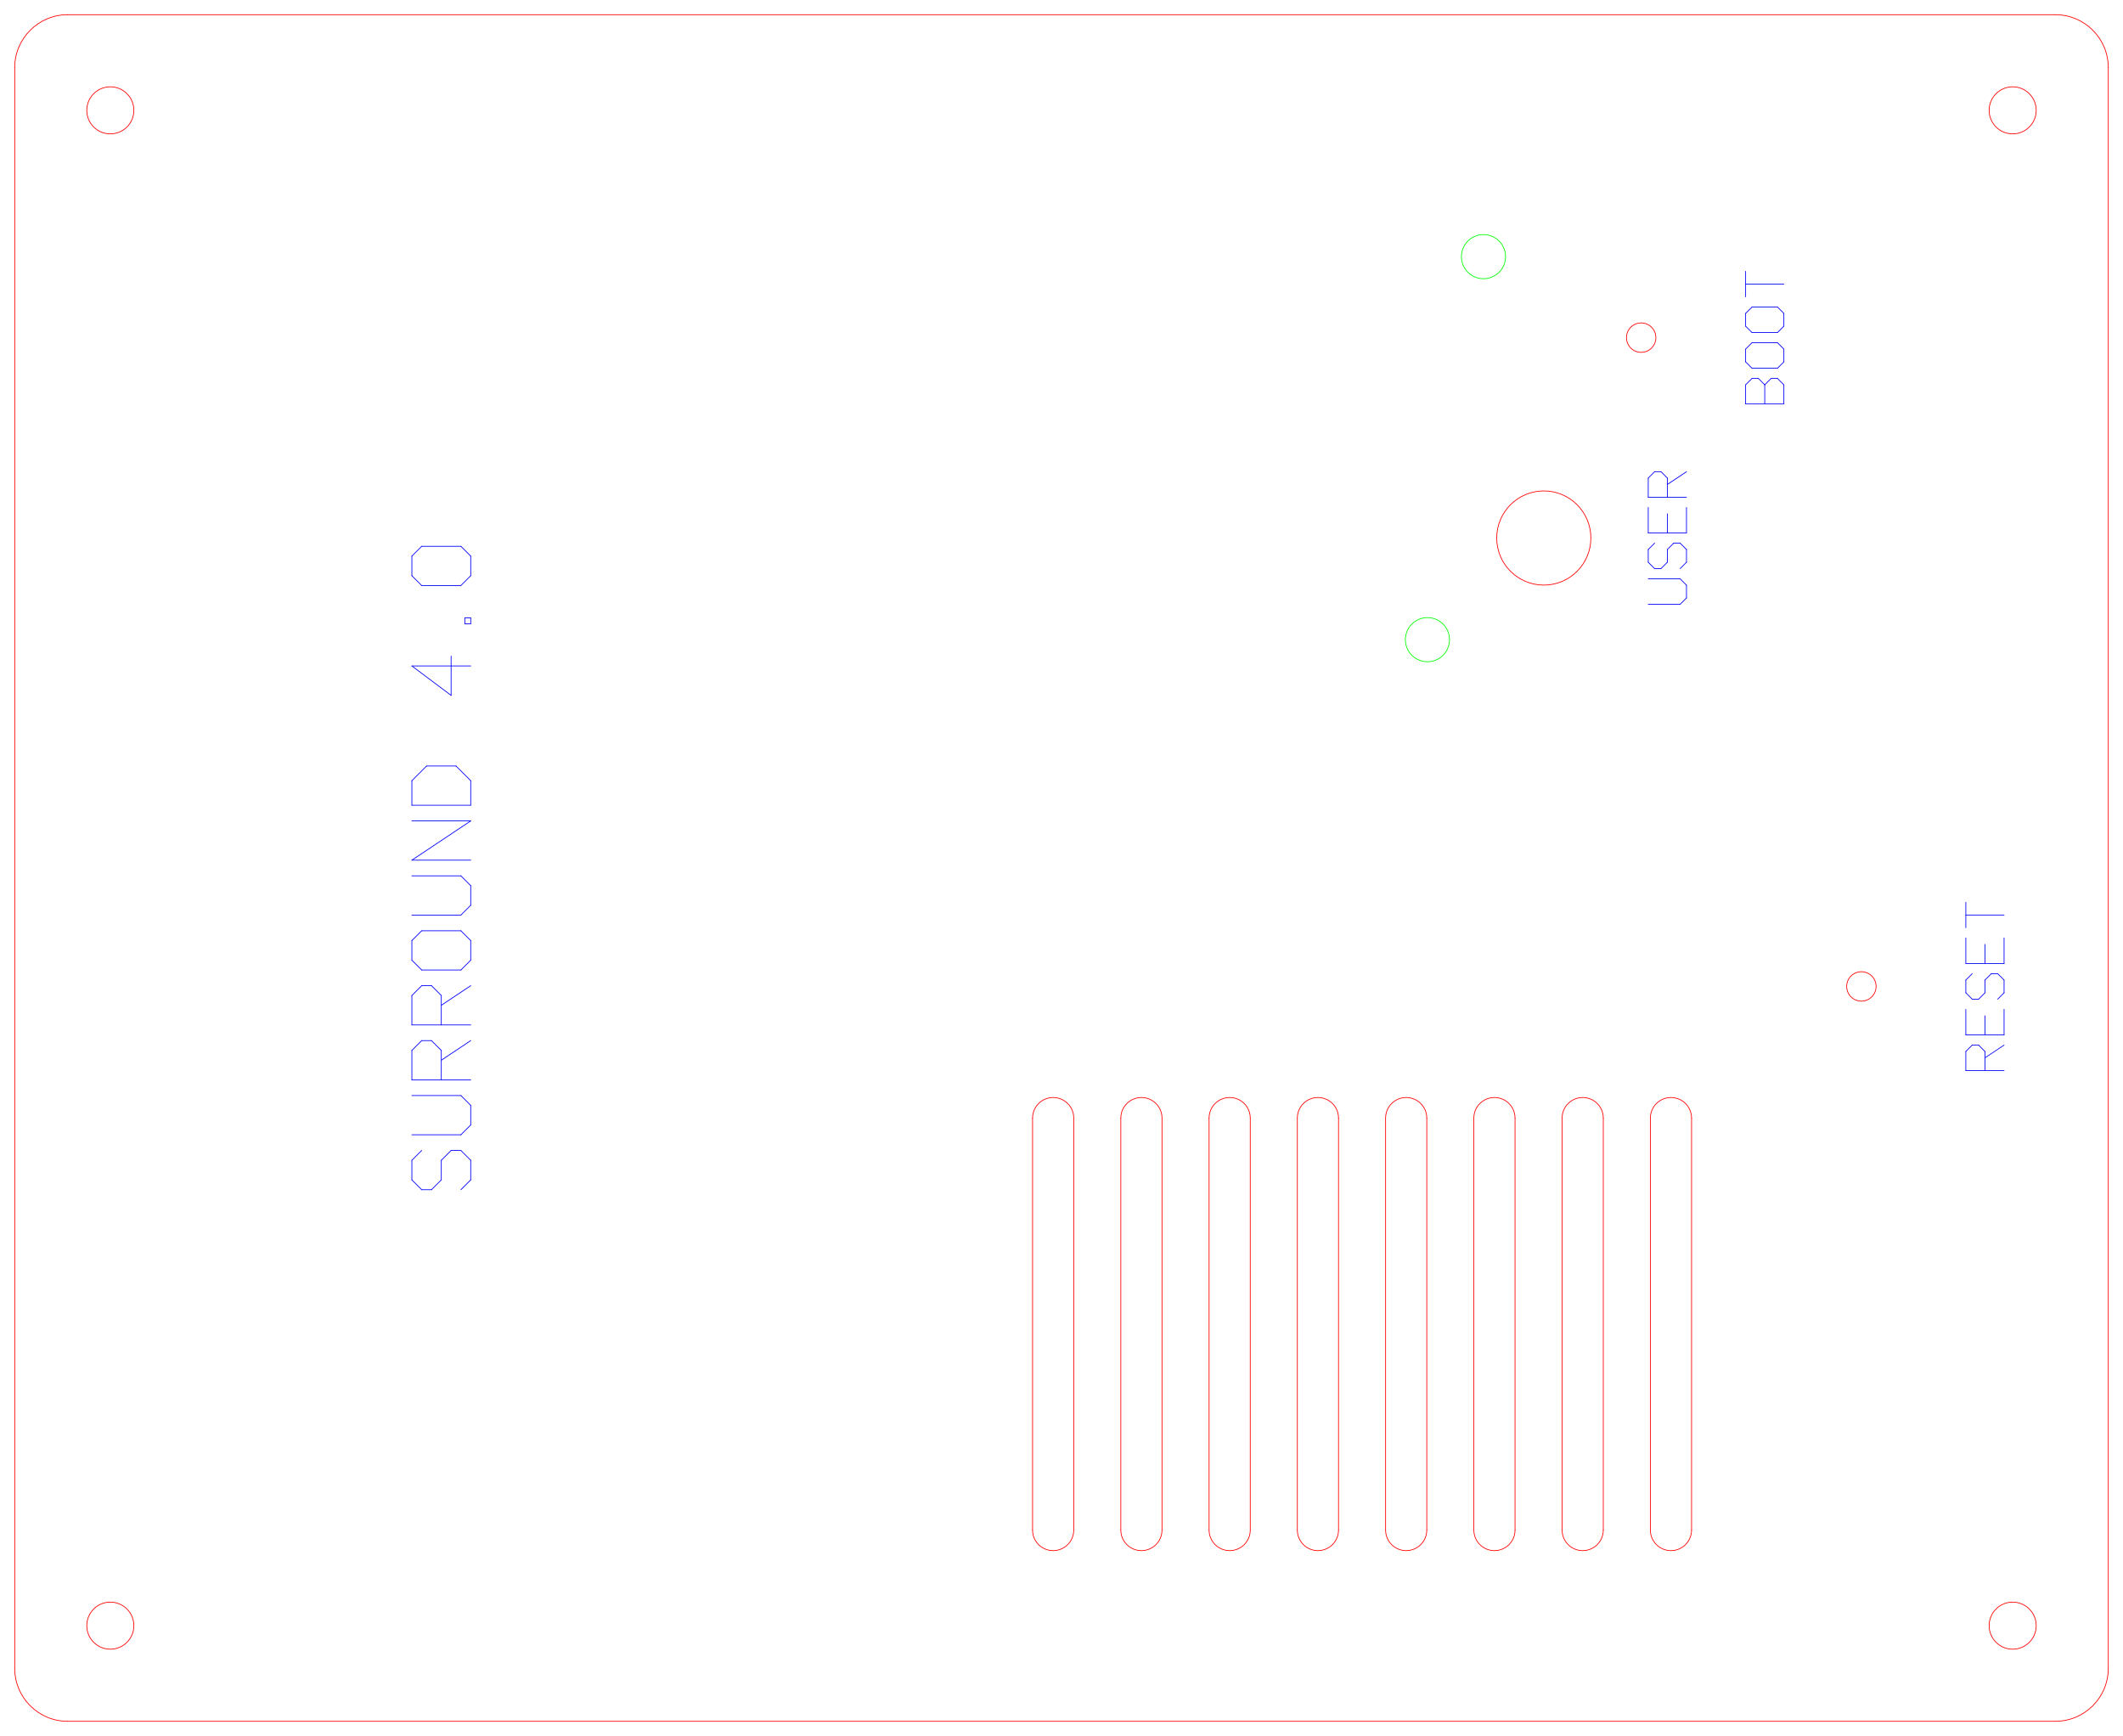
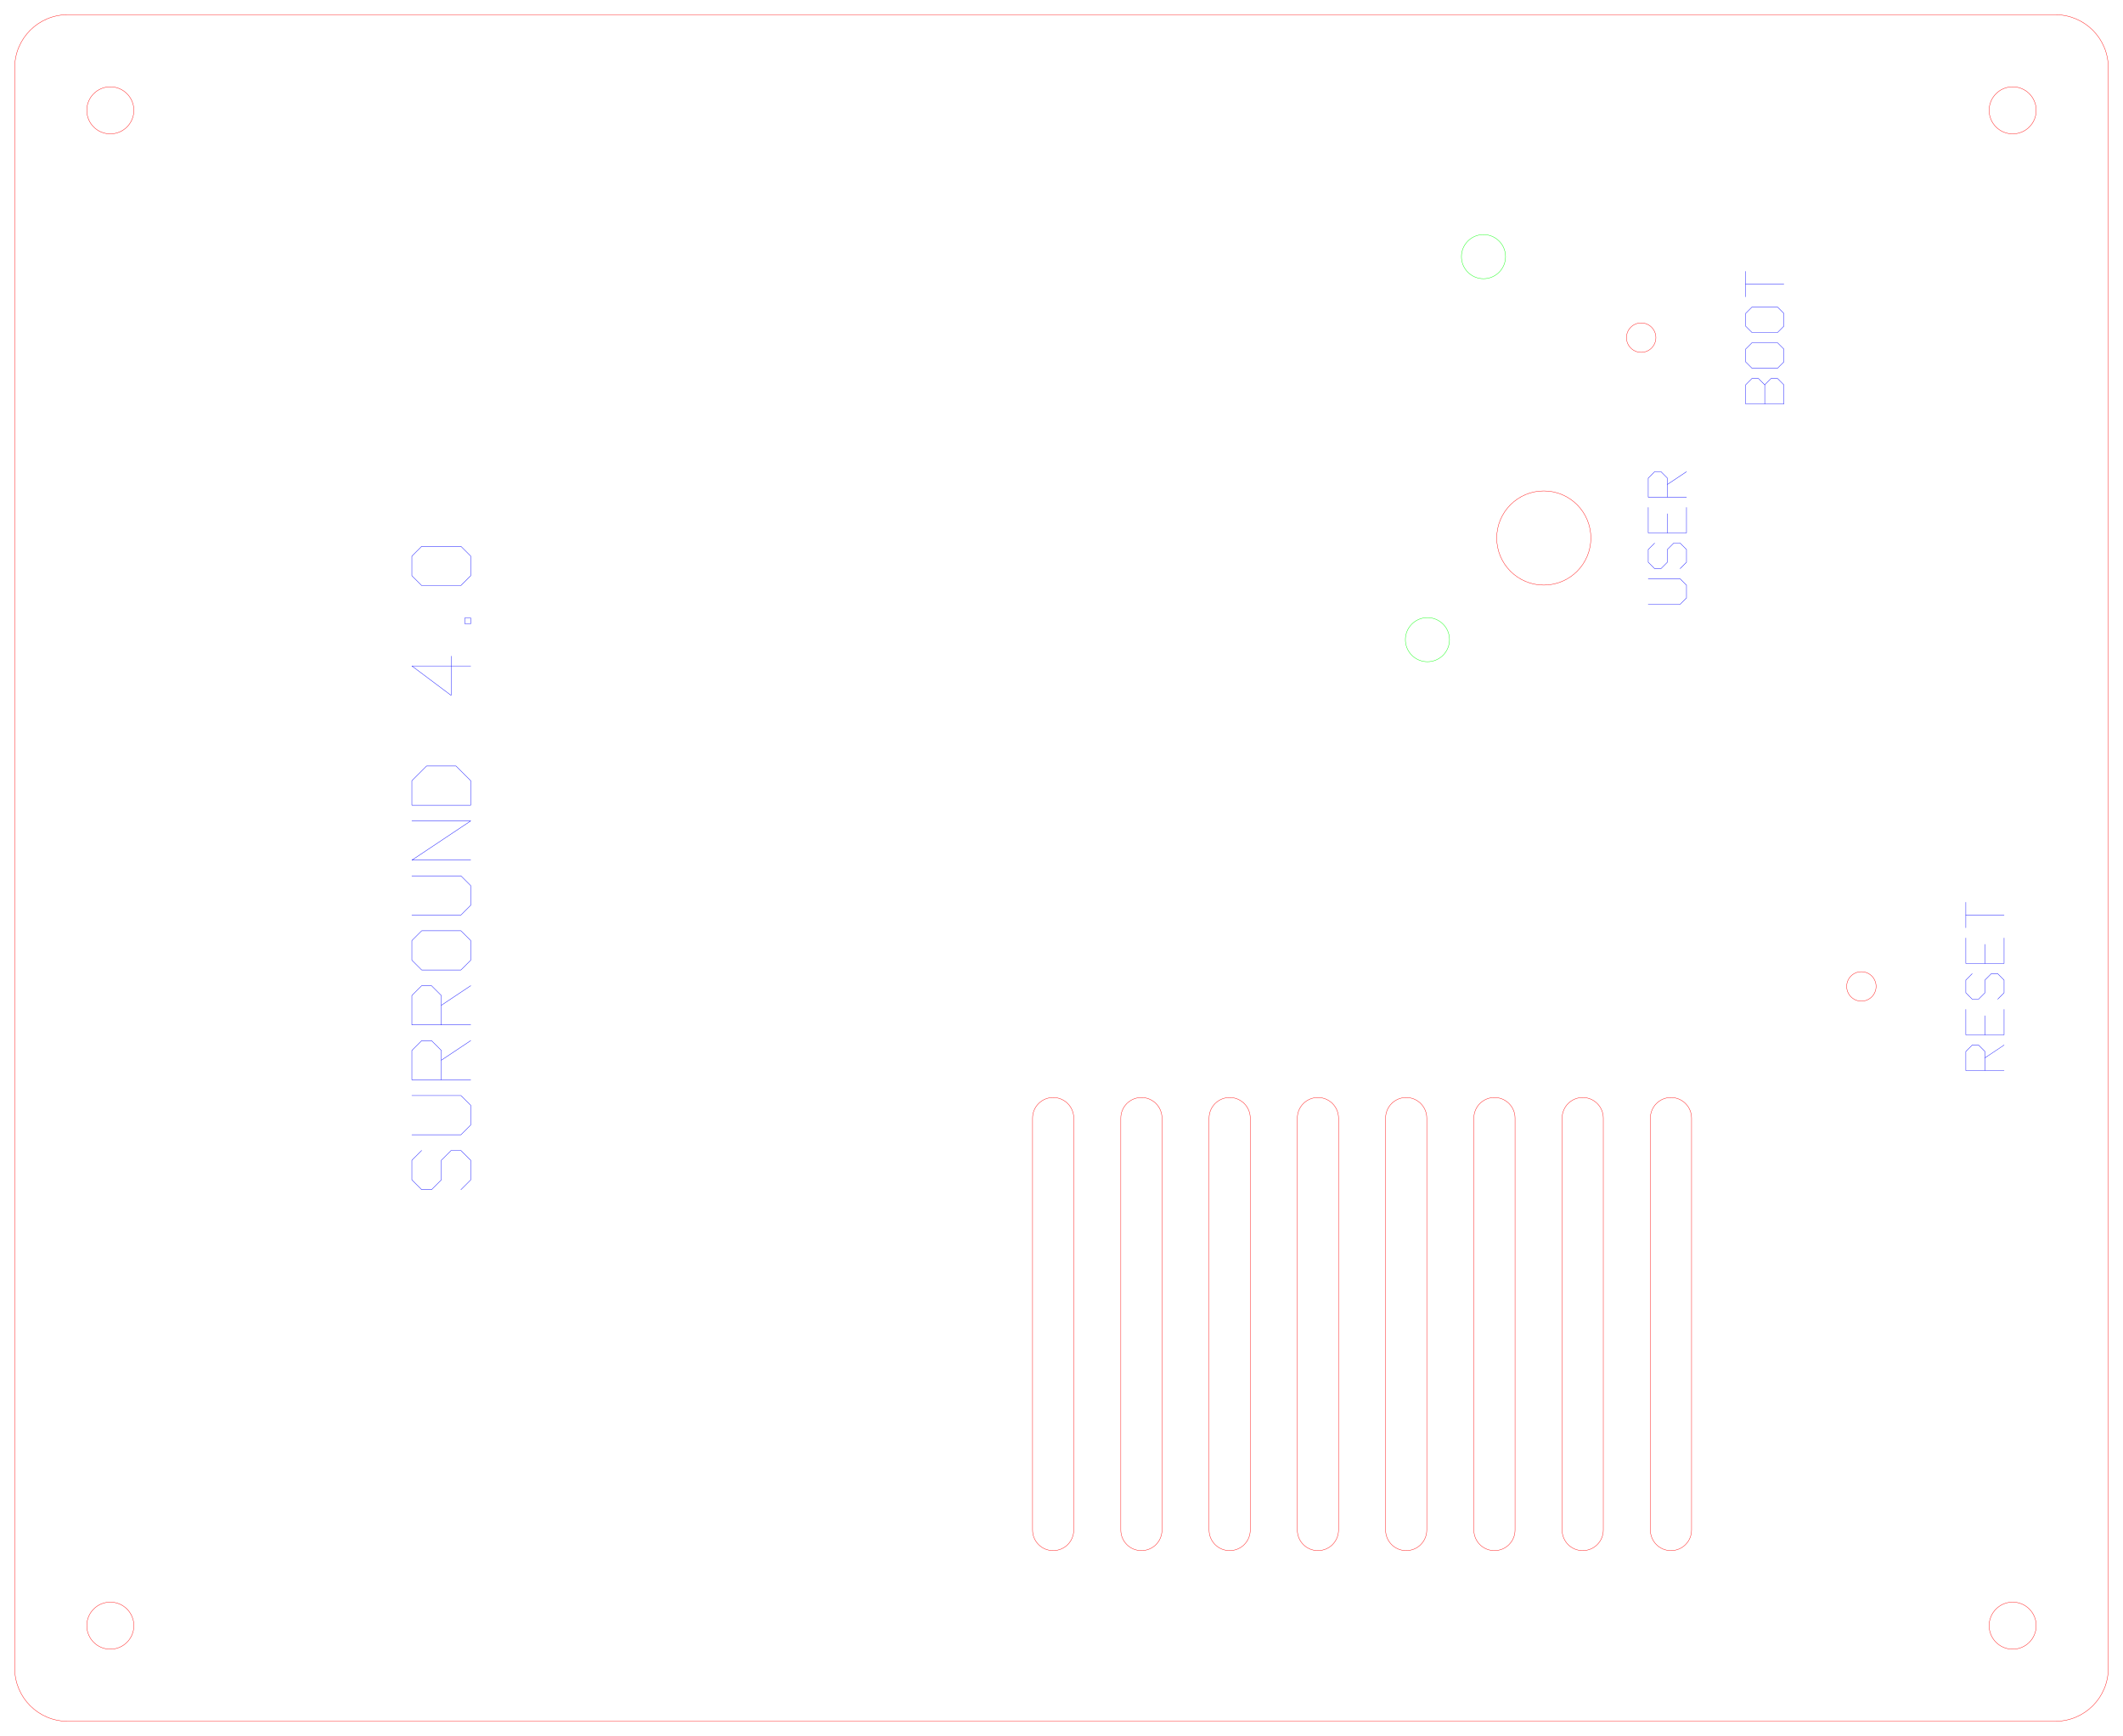
- <svg xmlns="http://www.w3.org/2000/svg" width="144.325mm" height="118.000mm" viewBox="0 0 144.325 118.000">
-   <g id="CUT" fill="none" stroke="#ff0000" stroke-width="0.05" stroke-linecap="round">
-     <line x1="4.600" y1="117.000" x2="139.725" y2="117.000" />
-     <line x1="143.325" y1="113.400" x2="143.325" y2="4.600" />
-     <line x1="139.725" y1="1.000" x2="4.600" y2="1.000" />
-     <line x1="1.000" y1="4.600" x2="1.000" y2="113.400" />
-     <path d="M 1.000 113.400 A 3.600 3.600 0 0 0 4.600 117.000" />
-     <path d="M 139.725 117.000 A 3.600 3.600 0 0 0 143.325 113.400" />
-     <path d="M 143.325 4.600 A 3.600 3.600 0 0 0 139.725 1.000" />
-     <path d="M 4.600 1.000 A 3.600 3.600 0 0 0 1.000 4.600" />
-     <circle cx="7.500" cy="110.500" r="1.600" />
-     <circle cx="136.825" cy="110.500" r="1.600" />
-     <circle cx="7.500" cy="7.500" r="1.600" />
-     <circle cx="136.825" cy="7.500" r="1.600" />
-     <circle cx="104.950" cy="36.570" r="3.200" />
-     <circle cx="126.540" cy="67.050" r="1.000" />
-     <circle cx="111.570" cy="22.950" r="1.000" />
-     <line x1="70.195" y1="104.000" x2="70.195" y2="76.000" />
-     <line x1="72.995" y1="76.000" x2="72.995" y2="104.000" />
-     <path d="M 72.995 76.000 A 1.400 1.400 0 0 0 70.195 76.000" />
-     <path d="M 70.195 104.000 A 1.400 1.400 0 0 0 72.995 104.000" />
-     <line x1="76.195" y1="104.000" x2="76.195" y2="76.000" />
-     <line x1="78.995" y1="76.000" x2="78.995" y2="104.000" />
-     <path d="M 78.995 76.000 A 1.400 1.400 0 0 0 76.195 76.000" />
-     <path d="M 76.195 104.000 A 1.400 1.400 0 0 0 78.995 104.000" />
-     <line x1="82.195" y1="104.000" x2="82.195" y2="76.000" />
-     <line x1="84.995" y1="76.000" x2="84.995" y2="104.000" />
-     <path d="M 84.995 76.000 A 1.400 1.400 0 0 0 82.195 76.000" />
-     <path d="M 82.195 104.000 A 1.400 1.400 0 0 0 84.995 104.000" />
-     <line x1="88.195" y1="104.000" x2="88.195" y2="76.000" />
-     <line x1="90.995" y1="76.000" x2="90.995" y2="104.000" />
-     <path d="M 90.995 76.000 A 1.400 1.400 0 0 0 88.195 76.000" />
-     <path d="M 88.195 104.000 A 1.400 1.400 0 0 0 90.995 104.000" />
-     <line x1="94.195" y1="104.000" x2="94.195" y2="76.000" />
-     <line x1="96.995" y1="76.000" x2="96.995" y2="104.000" />
-     <path d="M 96.995 76.000 A 1.400 1.400 0 0 0 94.195 76.000" />
-     <path d="M 94.195 104.000 A 1.400 1.400 0 0 0 96.995 104.000" />
-     <line x1="100.195" y1="104.000" x2="100.195" y2="76.000" />
-     <line x1="102.995" y1="76.000" x2="102.995" y2="104.000" />
-     <path d="M 102.995 76.000 A 1.400 1.400 0 0 0 100.195 76.000" />
-     <path d="M 100.195 104.000 A 1.400 1.400 0 0 0 102.995 104.000" />
-     <line x1="106.195" y1="104.000" x2="106.195" y2="76.000" />
-     <line x1="108.995" y1="76.000" x2="108.995" y2="104.000" />
-     <path d="M 108.995 76.000 A 1.400 1.400 0 0 0 106.195 76.000" />
-     <path d="M 106.195 104.000 A 1.400 1.400 0 0 0 108.995 104.000" />
-     <line x1="112.195" y1="104.000" x2="112.195" y2="76.000" />
-     <line x1="114.995" y1="76.000" x2="114.995" y2="104.000" />
-     <path d="M 114.995 76.000 A 1.400 1.400 0 0 0 112.195 76.000" />
-     <path d="M 112.195 104.000 A 1.400 1.400 0 0 0 114.995 104.000" />
+ <svg xmlns="http://www.w3.org/2000/svg" version="1.1" width="144.325mm" height="118mm" viewBox="0 0 144.325 118">
+   <g id="CUT">
+     <rect x="1" y="1" width="142.325" height="116" rx="3.6" ry="3.6" fill="none" stroke="#ff0000" stroke-width="0.025" />
+     <circle cx="7.5" cy="110.5" r="1.6" fill="none" stroke="#ff0000" stroke-width="0.025" />
+     <circle cx="136.825" cy="110.5" r="1.6" fill="none" stroke="#ff0000" stroke-width="0.025" />
+     <circle cx="7.5" cy="7.5" r="1.6" fill="none" stroke="#ff0000" stroke-width="0.025" />
+     <circle cx="136.825" cy="7.5" r="1.6" fill="none" stroke="#ff0000" stroke-width="0.025" />
+     <circle cx="104.95" cy="36.57" r="3.2" fill="none" stroke="#ff0000" stroke-width="0.025" />
+     <circle cx="126.54" cy="67.05" r="1" fill="none" stroke="#ff0000" stroke-width="0.025" />
+     <circle cx="111.57" cy="22.95" r="1" fill="none" stroke="#ff0000" stroke-width="0.025" />
+     <rect x="70.195" y="74.6" width="2.8" height="30.8" rx="1.4" ry="1.4" fill="none" stroke="#ff0000" stroke-width="0.025" />
+     <rect x="76.195" y="74.6" width="2.8" height="30.8" rx="1.4" ry="1.4" fill="none" stroke="#ff0000" stroke-width="0.025" />
+     <rect x="82.195" y="74.6" width="2.8" height="30.8" rx="1.4" ry="1.4" fill="none" stroke="#ff0000" stroke-width="0.025" />
+     <rect x="88.195" y="74.6" width="2.8" height="30.8" rx="1.4" ry="1.4" fill="none" stroke="#ff0000" stroke-width="0.025" />
+     <rect x="94.195" y="74.6" width="2.8" height="30.8" rx="1.4" ry="1.4" fill="none" stroke="#ff0000" stroke-width="0.025" />
+     <rect x="100.195" y="74.6" width="2.8" height="30.8" rx="1.4" ry="1.4" fill="none" stroke="#ff0000" stroke-width="0.025" />
+     <rect x="106.195" y="74.6" width="2.8" height="30.8" rx="1.4" ry="1.4" fill="none" stroke="#ff0000" stroke-width="0.025" />
+     <rect x="112.195" y="74.6" width="2.8" height="30.8" rx="1.4" ry="1.4" fill="none" stroke="#ff0000" stroke-width="0.025" />
  </g>
-   <g id="ENGRAVE" fill="none" stroke="#0000ff" stroke-width="0.05" stroke-linecap="round">
-     <line x1="112.050" y1="41.077" x2="114.217" y2="41.077" />
-     <line x1="114.217" y1="41.077" x2="114.650" y2="40.643" />
-     <line x1="114.650" y1="40.643" x2="114.650" y2="39.777" />
-     <line x1="114.650" y1="39.777" x2="114.217" y2="39.343" />
-     <line x1="114.217" y1="39.343" x2="112.050" y2="39.343" />
-     <line x1="114.217" y1="38.650" x2="114.650" y2="38.217" />
-     <line x1="114.650" y1="38.217" x2="114.650" y2="37.350" />
-     <line x1="114.650" y1="37.350" x2="114.217" y2="36.917" />
-     <line x1="114.217" y1="36.917" x2="113.783" y2="36.917" />
-     <line x1="113.783" y1="36.917" x2="113.350" y2="37.350" />
-     <line x1="113.350" y1="37.350" x2="113.350" y2="38.217" />
-     <line x1="113.350" y1="38.217" x2="112.917" y2="38.650" />
-     <line x1="112.917" y1="38.650" x2="112.483" y2="38.650" />
-     <line x1="112.483" y1="38.650" x2="112.050" y2="38.217" />
-     <line x1="112.050" y1="38.217" x2="112.050" y2="37.350" />
-     <line x1="112.050" y1="37.350" x2="112.483" y2="36.917" />
-     <line x1="114.650" y1="34.490" x2="114.650" y2="36.223" />
-     <line x1="114.650" y1="36.223" x2="112.050" y2="36.223" />
-     <line x1="112.050" y1="36.223" x2="112.050" y2="34.490" />
-     <line x1="113.350" y1="36.223" x2="113.350" y2="34.923" />
-     <line x1="114.650" y1="33.797" x2="112.050" y2="33.797" />
-     <line x1="112.050" y1="33.797" x2="112.050" y2="32.497" />
-     <line x1="112.050" y1="32.497" x2="112.483" y2="32.063" />
-     <line x1="112.483" y1="32.063" x2="112.917" y2="32.063" />
-     <line x1="112.917" y1="32.063" x2="113.350" y2="32.497" />
-     <line x1="113.350" y1="32.497" x2="113.350" y2="33.797" />
-     <line x1="113.350" y1="32.930" x2="114.650" y2="32.063" />
-     <line x1="121.270" y1="27.457" x2="118.670" y2="27.457" />
-     <line x1="118.670" y1="27.457" x2="118.670" y2="26.157" />
-     <line x1="118.670" y1="26.157" x2="119.103" y2="25.723" />
-     <line x1="119.103" y1="25.723" x2="119.537" y2="25.723" />
-     <line x1="119.537" y1="25.723" x2="119.970" y2="26.157" />
-     <line x1="119.970" y1="26.157" x2="119.970" y2="27.457" />
-     <line x1="119.970" y1="26.157" x2="120.403" y2="25.723" />
-     <line x1="120.403" y1="25.723" x2="120.837" y2="25.723" />
-     <line x1="120.837" y1="25.723" x2="121.270" y2="26.157" />
-     <line x1="121.270" y1="26.157" x2="121.270" y2="27.457" />
-     <line x1="121.270" y1="24.597" x2="120.837" y2="25.030" />
-     <line x1="120.837" y1="25.030" x2="119.103" y2="25.030" />
-     <line x1="119.103" y1="25.030" x2="118.670" y2="24.597" />
-     <line x1="118.670" y1="24.597" x2="118.670" y2="23.730" />
-     <line x1="118.670" y1="23.730" x2="119.103" y2="23.297" />
-     <line x1="119.103" y1="23.297" x2="120.837" y2="23.297" />
-     <line x1="120.837" y1="23.297" x2="121.270" y2="23.730" />
-     <line x1="121.270" y1="23.730" x2="121.270" y2="24.597" />
-     <line x1="121.270" y1="22.170" x2="120.837" y2="22.603" />
-     <line x1="120.837" y1="22.603" x2="119.103" y2="22.603" />
-     <line x1="119.103" y1="22.603" x2="118.670" y2="22.170" />
-     <line x1="118.670" y1="22.170" x2="118.670" y2="21.303" />
-     <line x1="118.670" y1="21.303" x2="119.103" y2="20.870" />
-     <line x1="119.103" y1="20.870" x2="120.837" y2="20.870" />
-     <line x1="120.837" y1="20.870" x2="121.270" y2="21.303" />
-     <line x1="121.270" y1="21.303" x2="121.270" y2="22.170" />
-     <line x1="118.670" y1="20.177" x2="118.670" y2="18.443" />
-     <line x1="118.670" y1="19.310" x2="121.270" y2="19.310" />
-     <line x1="136.240" y1="72.770" x2="133.640" y2="72.770" />
-     <line x1="133.640" y1="72.770" x2="133.640" y2="71.470" />
-     <line x1="133.640" y1="71.470" x2="134.073" y2="71.037" />
-     <line x1="134.073" y1="71.037" x2="134.507" y2="71.037" />
-     <line x1="134.507" y1="71.037" x2="134.940" y2="71.470" />
-     <line x1="134.940" y1="71.470" x2="134.940" y2="72.770" />
-     <line x1="134.940" y1="71.903" x2="136.240" y2="71.037" />
-     <line x1="136.240" y1="68.610" x2="136.240" y2="70.343" />
-     <line x1="136.240" y1="70.343" x2="133.640" y2="70.343" />
-     <line x1="133.640" y1="70.343" x2="133.640" y2="68.610" />
-     <line x1="134.940" y1="70.343" x2="134.940" y2="69.043" />
-     <line x1="135.807" y1="67.917" x2="136.240" y2="67.483" />
-     <line x1="136.240" y1="67.483" x2="136.240" y2="66.617" />
-     <line x1="136.240" y1="66.617" x2="135.807" y2="66.183" />
-     <line x1="135.807" y1="66.183" x2="135.373" y2="66.183" />
-     <line x1="135.373" y1="66.183" x2="134.940" y2="66.617" />
-     <line x1="134.940" y1="66.617" x2="134.940" y2="67.483" />
-     <line x1="134.940" y1="67.483" x2="134.507" y2="67.917" />
-     <line x1="134.507" y1="67.917" x2="134.073" y2="67.917" />
-     <line x1="134.073" y1="67.917" x2="133.640" y2="67.483" />
-     <line x1="133.640" y1="67.483" x2="133.640" y2="66.617" />
-     <line x1="133.640" y1="66.617" x2="134.073" y2="66.183" />
-     <line x1="136.240" y1="63.757" x2="136.240" y2="65.490" />
-     <line x1="136.240" y1="65.490" x2="133.640" y2="65.490" />
-     <line x1="133.640" y1="65.490" x2="133.640" y2="63.757" />
-     <line x1="134.940" y1="65.490" x2="134.940" y2="64.190" />
-     <line x1="133.640" y1="63.063" x2="133.640" y2="61.330" />
-     <line x1="133.640" y1="62.197" x2="136.240" y2="62.197" />
-     <line x1="31.333" y1="80.867" x2="32.000" y2="80.200" />
-     <line x1="32.000" y1="80.200" x2="32.000" y2="78.867" />
-     <line x1="32.000" y1="78.867" x2="31.333" y2="78.200" />
-     <line x1="31.333" y1="78.200" x2="30.667" y2="78.200" />
-     <line x1="30.667" y1="78.200" x2="30.000" y2="78.867" />
-     <line x1="30.000" y1="78.867" x2="30.000" y2="80.200" />
-     <line x1="30.000" y1="80.200" x2="29.333" y2="80.867" />
-     <line x1="29.333" y1="80.867" x2="28.667" y2="80.867" />
-     <line x1="28.667" y1="80.867" x2="28.000" y2="80.200" />
-     <line x1="28.000" y1="80.200" x2="28.000" y2="78.867" />
-     <line x1="28.000" y1="78.867" x2="28.667" y2="78.200" />
-     <line x1="28.000" y1="77.133" x2="31.333" y2="77.133" />
-     <line x1="31.333" y1="77.133" x2="32.000" y2="76.467" />
-     <line x1="32.000" y1="76.467" x2="32.000" y2="75.133" />
-     <line x1="32.000" y1="75.133" x2="31.333" y2="74.467" />
-     <line x1="31.333" y1="74.467" x2="28.000" y2="74.467" />
-     <line x1="32.000" y1="73.400" x2="28.000" y2="73.400" />
-     <line x1="28.000" y1="73.400" x2="28.000" y2="71.400" />
-     <line x1="28.000" y1="71.400" x2="28.667" y2="70.733" />
-     <line x1="28.667" y1="70.733" x2="29.333" y2="70.733" />
-     <line x1="29.333" y1="70.733" x2="30.000" y2="71.400" />
-     <line x1="30.000" y1="71.400" x2="30.000" y2="73.400" />
-     <line x1="30.000" y1="72.067" x2="32.000" y2="70.733" />
-     <line x1="32.000" y1="69.667" x2="28.000" y2="69.667" />
-     <line x1="28.000" y1="69.667" x2="28.000" y2="67.667" />
-     <line x1="28.000" y1="67.667" x2="28.667" y2="67.000" />
-     <line x1="28.667" y1="67.000" x2="29.333" y2="67.000" />
-     <line x1="29.333" y1="67.000" x2="30.000" y2="67.667" />
-     <line x1="30.000" y1="67.667" x2="30.000" y2="69.667" />
-     <line x1="30.000" y1="68.333" x2="32.000" y2="67.000" />
-     <line x1="32.000" y1="65.267" x2="31.333" y2="65.933" />
-     <line x1="31.333" y1="65.933" x2="28.667" y2="65.933" />
-     <line x1="28.667" y1="65.933" x2="28.000" y2="65.267" />
-     <line x1="28.000" y1="65.267" x2="28.000" y2="63.933" />
-     <line x1="28.000" y1="63.933" x2="28.667" y2="63.267" />
-     <line x1="28.667" y1="63.267" x2="31.333" y2="63.267" />
-     <line x1="31.333" y1="63.267" x2="32.000" y2="63.933" />
-     <line x1="32.000" y1="63.933" x2="32.000" y2="65.267" />
-     <line x1="28.000" y1="62.200" x2="31.333" y2="62.200" />
-     <line x1="31.333" y1="62.200" x2="32.000" y2="61.533" />
-     <line x1="32.000" y1="61.533" x2="32.000" y2="60.200" />
-     <line x1="32.000" y1="60.200" x2="31.333" y2="59.533" />
-     <line x1="31.333" y1="59.533" x2="28.000" y2="59.533" />
-     <line x1="32.000" y1="58.467" x2="28.000" y2="58.467" />
-     <line x1="28.000" y1="58.467" x2="32.000" y2="55.800" />
-     <line x1="32.000" y1="55.800" x2="28.000" y2="55.800" />
-     <line x1="32.000" y1="54.733" x2="28.000" y2="54.733" />
-     <line x1="28.000" y1="54.733" x2="28.000" y2="53.067" />
-     <line x1="28.000" y1="53.067" x2="29.000" y2="52.067" />
-     <line x1="29.000" y1="52.067" x2="31.000" y2="52.067" />
-     <line x1="31.000" y1="52.067" x2="32.000" y2="53.067" />
-     <line x1="32.000" y1="53.067" x2="32.000" y2="54.733" />
-     <line x1="32.000" y1="45.267" x2="28.000" y2="45.267" />
-     <line x1="28.000" y1="45.267" x2="30.667" y2="47.267" />
-     <line x1="30.667" y1="47.267" x2="30.667" y2="44.600" />
-     <line x1="32.000" y1="42.400" x2="32.000" y2="42.000" />
-     <line x1="32.000" y1="42.000" x2="31.600" y2="42.000" />
-     <line x1="31.600" y1="42.000" x2="31.600" y2="42.400" />
-     <line x1="31.600" y1="42.400" x2="32.000" y2="42.400" />
-     <line x1="32.000" y1="39.133" x2="31.333" y2="39.800" />
-     <line x1="31.333" y1="39.800" x2="28.667" y2="39.800" />
-     <line x1="28.667" y1="39.800" x2="28.000" y2="39.133" />
-     <line x1="28.000" y1="39.133" x2="28.000" y2="37.800" />
-     <line x1="28.000" y1="37.800" x2="28.667" y2="37.133" />
-     <line x1="28.667" y1="37.133" x2="31.333" y2="37.133" />
-     <line x1="31.333" y1="37.133" x2="32.000" y2="37.800" />
-     <line x1="32.000" y1="37.800" x2="32.000" y2="39.133" />
+   <g id="ENGRAVE">
+     <path d="M 112.05 41.077 L 114.217 41.077 L 114.65 40.643 L 114.65 39.777 L 114.217 39.343 L 112.05 39.343" fill="none" stroke="#0000ff" stroke-width="0.025" stroke-linecap="round" stroke-linejoin="round" />
+     <path d="M 114.217 38.65 L 114.65 38.217 L 114.65 37.35 L 114.217 36.917 L 113.783 36.917 L 113.35 37.35 L 113.35 38.217 L 112.917 38.65 L 112.483 38.65 L 112.05 38.217 L 112.05 37.35 L 112.483 36.917" fill="none" stroke="#0000ff" stroke-width="0.025" stroke-linecap="round" stroke-linejoin="round" />
+     <path d="M 114.65 34.49 L 114.65 36.223 L 112.05 36.223 L 112.05 34.49" fill="none" stroke="#0000ff" stroke-width="0.025" stroke-linecap="round" stroke-linejoin="round" />
+     <path d="M 113.35 36.223 L 113.35 34.923" fill="none" stroke="#0000ff" stroke-width="0.025" stroke-linecap="round" stroke-linejoin="round" />
+     <path d="M 114.65 33.797 L 112.05 33.797 L 112.05 32.497 L 112.483 32.063 L 112.917 32.063 L 113.35 32.497 L 113.35 33.797" fill="none" stroke="#0000ff" stroke-width="0.025" stroke-linecap="round" stroke-linejoin="round" />
+     <path d="M 113.35 32.93 L 114.65 32.063" fill="none" stroke="#0000ff" stroke-width="0.025" stroke-linecap="round" stroke-linejoin="round" />
+     <path d="M 121.27 27.457 L 118.67 27.457 L 118.67 26.157 L 119.103 25.723 L 119.537 25.723 L 119.97 26.157 L 119.97 27.457" fill="none" stroke="#0000ff" stroke-width="0.025" stroke-linecap="round" stroke-linejoin="round" />
+     <path d="M 119.97 26.157 L 120.403 25.723 L 120.837 25.723 L 121.27 26.157 L 121.27 27.457" fill="none" stroke="#0000ff" stroke-width="0.025" stroke-linecap="round" stroke-linejoin="round" />
+     <path d="M 121.27 24.597 L 120.837 25.03 L 119.103 25.03 L 118.67 24.597 L 118.67 23.73 L 119.103 23.297 L 120.837 23.297 L 121.27 23.73 Z" fill="none" stroke="#0000ff" stroke-width="0.025" stroke-linecap="round" stroke-linejoin="round" />
+     <path d="M 121.27 22.17 L 120.837 22.603 L 119.103 22.603 L 118.67 22.17 L 118.67 21.303 L 119.103 20.87 L 120.837 20.87 L 121.27 21.303 Z" fill="none" stroke="#0000ff" stroke-width="0.025" stroke-linecap="round" stroke-linejoin="round" />
+     <path d="M 118.67 20.177 L 118.67 18.443" fill="none" stroke="#0000ff" stroke-width="0.025" stroke-linecap="round" stroke-linejoin="round" />
+     <path d="M 118.67 19.31 L 121.27 19.31" fill="none" stroke="#0000ff" stroke-width="0.025" stroke-linecap="round" stroke-linejoin="round" />
+     <path d="M 136.24 72.77 L 133.64 72.77 L 133.64 71.47 L 134.073 71.037 L 134.507 71.037 L 134.94 71.47 L 134.94 72.77" fill="none" stroke="#0000ff" stroke-width="0.025" stroke-linecap="round" stroke-linejoin="round" />
+     <path d="M 134.94 71.903 L 136.24 71.037" fill="none" stroke="#0000ff" stroke-width="0.025" stroke-linecap="round" stroke-linejoin="round" />
+     <path d="M 136.24 68.61 L 136.24 70.343 L 133.64 70.343 L 133.64 68.61" fill="none" stroke="#0000ff" stroke-width="0.025" stroke-linecap="round" stroke-linejoin="round" />
+     <path d="M 134.94 70.343 L 134.94 69.043" fill="none" stroke="#0000ff" stroke-width="0.025" stroke-linecap="round" stroke-linejoin="round" />
+     <path d="M 135.807 67.917 L 136.24 67.483 L 136.24 66.617 L 135.807 66.183 L 135.373 66.183 L 134.94 66.617 L 134.94 67.483 L 134.507 67.917 L 134.073 67.917 L 133.64 67.483 L 133.64 66.617 L 134.073 66.183" fill="none" stroke="#0000ff" stroke-width="0.025" stroke-linecap="round" stroke-linejoin="round" />
+     <path d="M 136.24 63.757 L 136.24 65.49 L 133.64 65.49 L 133.64 63.757" fill="none" stroke="#0000ff" stroke-width="0.025" stroke-linecap="round" stroke-linejoin="round" />
+     <path d="M 134.94 65.49 L 134.94 64.19" fill="none" stroke="#0000ff" stroke-width="0.025" stroke-linecap="round" stroke-linejoin="round" />
+     <path d="M 133.64 63.063 L 133.64 61.33" fill="none" stroke="#0000ff" stroke-width="0.025" stroke-linecap="round" stroke-linejoin="round" />
+     <path d="M 133.64 62.197 L 136.24 62.197" fill="none" stroke="#0000ff" stroke-width="0.025" stroke-linecap="round" stroke-linejoin="round" />
+     <path d="M 31.333 80.867 L 32 80.2 L 32 78.867 L 31.333 78.2 L 30.667 78.2 L 30 78.867 L 30 80.2 L 29.333 80.867 L 28.667 80.867 L 28 80.2 L 28 78.867 L 28.667 78.2" fill="none" stroke="#0000ff" stroke-width="0.025" stroke-linecap="round" stroke-linejoin="round" />
+     <path d="M 28 77.133 L 31.333 77.133 L 32 76.467 L 32 75.133 L 31.333 74.467 L 28 74.467" fill="none" stroke="#0000ff" stroke-width="0.025" stroke-linecap="round" stroke-linejoin="round" />
+     <path d="M 32 73.4 L 28 73.4 L 28 71.4 L 28.667 70.733 L 29.333 70.733 L 30 71.4 L 30 73.4" fill="none" stroke="#0000ff" stroke-width="0.025" stroke-linecap="round" stroke-linejoin="round" />
+     <path d="M 30 72.067 L 32 70.733" fill="none" stroke="#0000ff" stroke-width="0.025" stroke-linecap="round" stroke-linejoin="round" />
+     <path d="M 32 69.667 L 28 69.667 L 28 67.667 L 28.667 67 L 29.333 67 L 30 67.667 L 30 69.667" fill="none" stroke="#0000ff" stroke-width="0.025" stroke-linecap="round" stroke-linejoin="round" />
+     <path d="M 30 68.333 L 32 67" fill="none" stroke="#0000ff" stroke-width="0.025" stroke-linecap="round" stroke-linejoin="round" />
+     <path d="M 32 65.267 L 31.333 65.933 L 28.667 65.933 L 28 65.267 L 28 63.933 L 28.667 63.267 L 31.333 63.267 L 32 63.933 Z" fill="none" stroke="#0000ff" stroke-width="0.025" stroke-linecap="round" stroke-linejoin="round" />
+     <path d="M 28 62.2 L 31.333 62.2 L 32 61.533 L 32 60.2 L 31.333 59.533 L 28 59.533" fill="none" stroke="#0000ff" stroke-width="0.025" stroke-linecap="round" stroke-linejoin="round" />
+     <path d="M 32 58.467 L 28 58.467 L 32 55.8 L 28 55.8" fill="none" stroke="#0000ff" stroke-width="0.025" stroke-linecap="round" stroke-linejoin="round" />
+     <path d="M 32 54.733 L 28 54.733 L 28 53.067 L 29 52.067 L 31 52.067 L 32 53.067 Z" fill="none" stroke="#0000ff" stroke-width="0.025" stroke-linecap="round" stroke-linejoin="round" />
+     <path d="M 32 45.267 L 28 45.267 L 30.667 47.267 L 30.667 44.6" fill="none" stroke="#0000ff" stroke-width="0.025" stroke-linecap="round" stroke-linejoin="round" />
+     <path d="M 32 42.4 L 32 42 L 31.6 42 L 31.6 42.4 Z" fill="none" stroke="#0000ff" stroke-width="0.025" stroke-linecap="round" stroke-linejoin="round" />
+     <path d="M 32 39.133 L 31.333 39.8 L 28.667 39.8 L 28 39.133 L 28 37.8 L 28.667 37.133 L 31.333 37.133 L 32 37.8 Z" fill="none" stroke="#0000ff" stroke-width="0.025" stroke-linecap="round" stroke-linejoin="round" />
  </g>
-   <g id="LED_OPTIONAL" fill="none" stroke="#00ff00" stroke-width="0.05" stroke-linecap="round">
-     <circle cx="100.850" cy="17.445" r="1.500" />
-     <circle cx="97.040" cy="43.480" r="1.500" />
+   <g id="LED_OPTIONAL_NOT_FOR_CLEAR_ACRYLIC">
+     <circle cx="100.85" cy="17.445" r="1.5" fill="none" stroke="#00ff00" stroke-width="0.025" />
+     <circle cx="97.04" cy="43.48" r="1.5" fill="none" stroke="#00ff00" stroke-width="0.025" />
  </g>
</svg>
